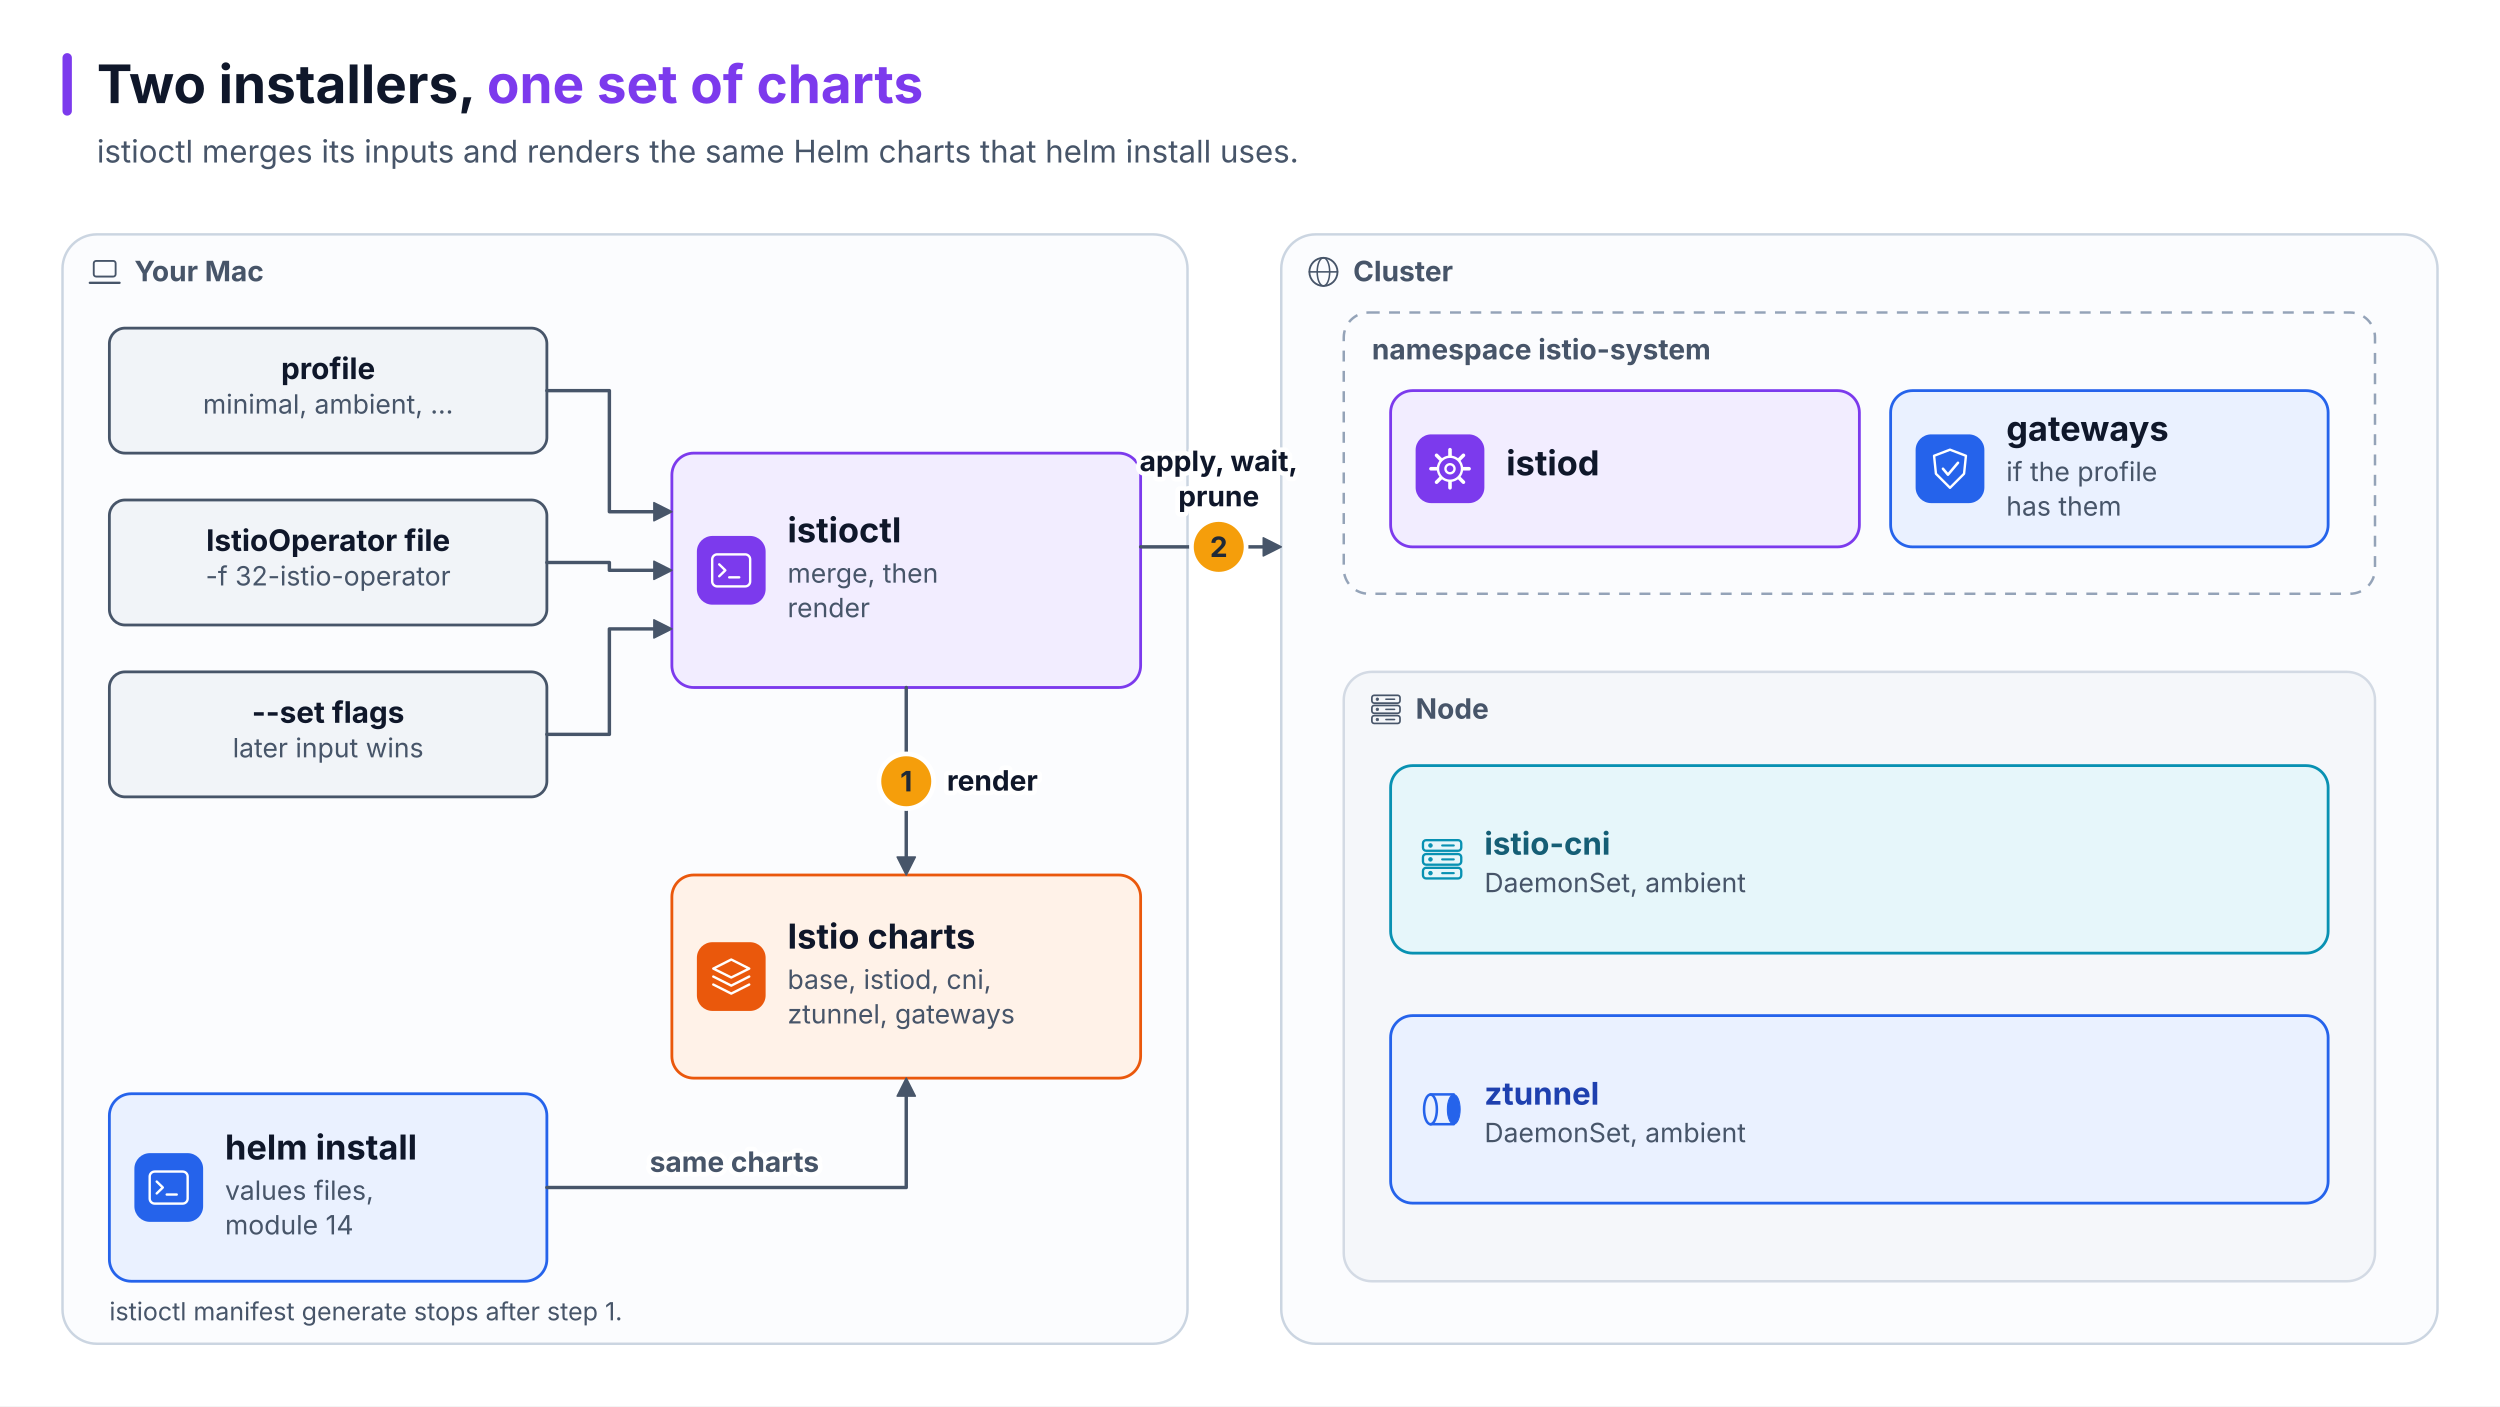
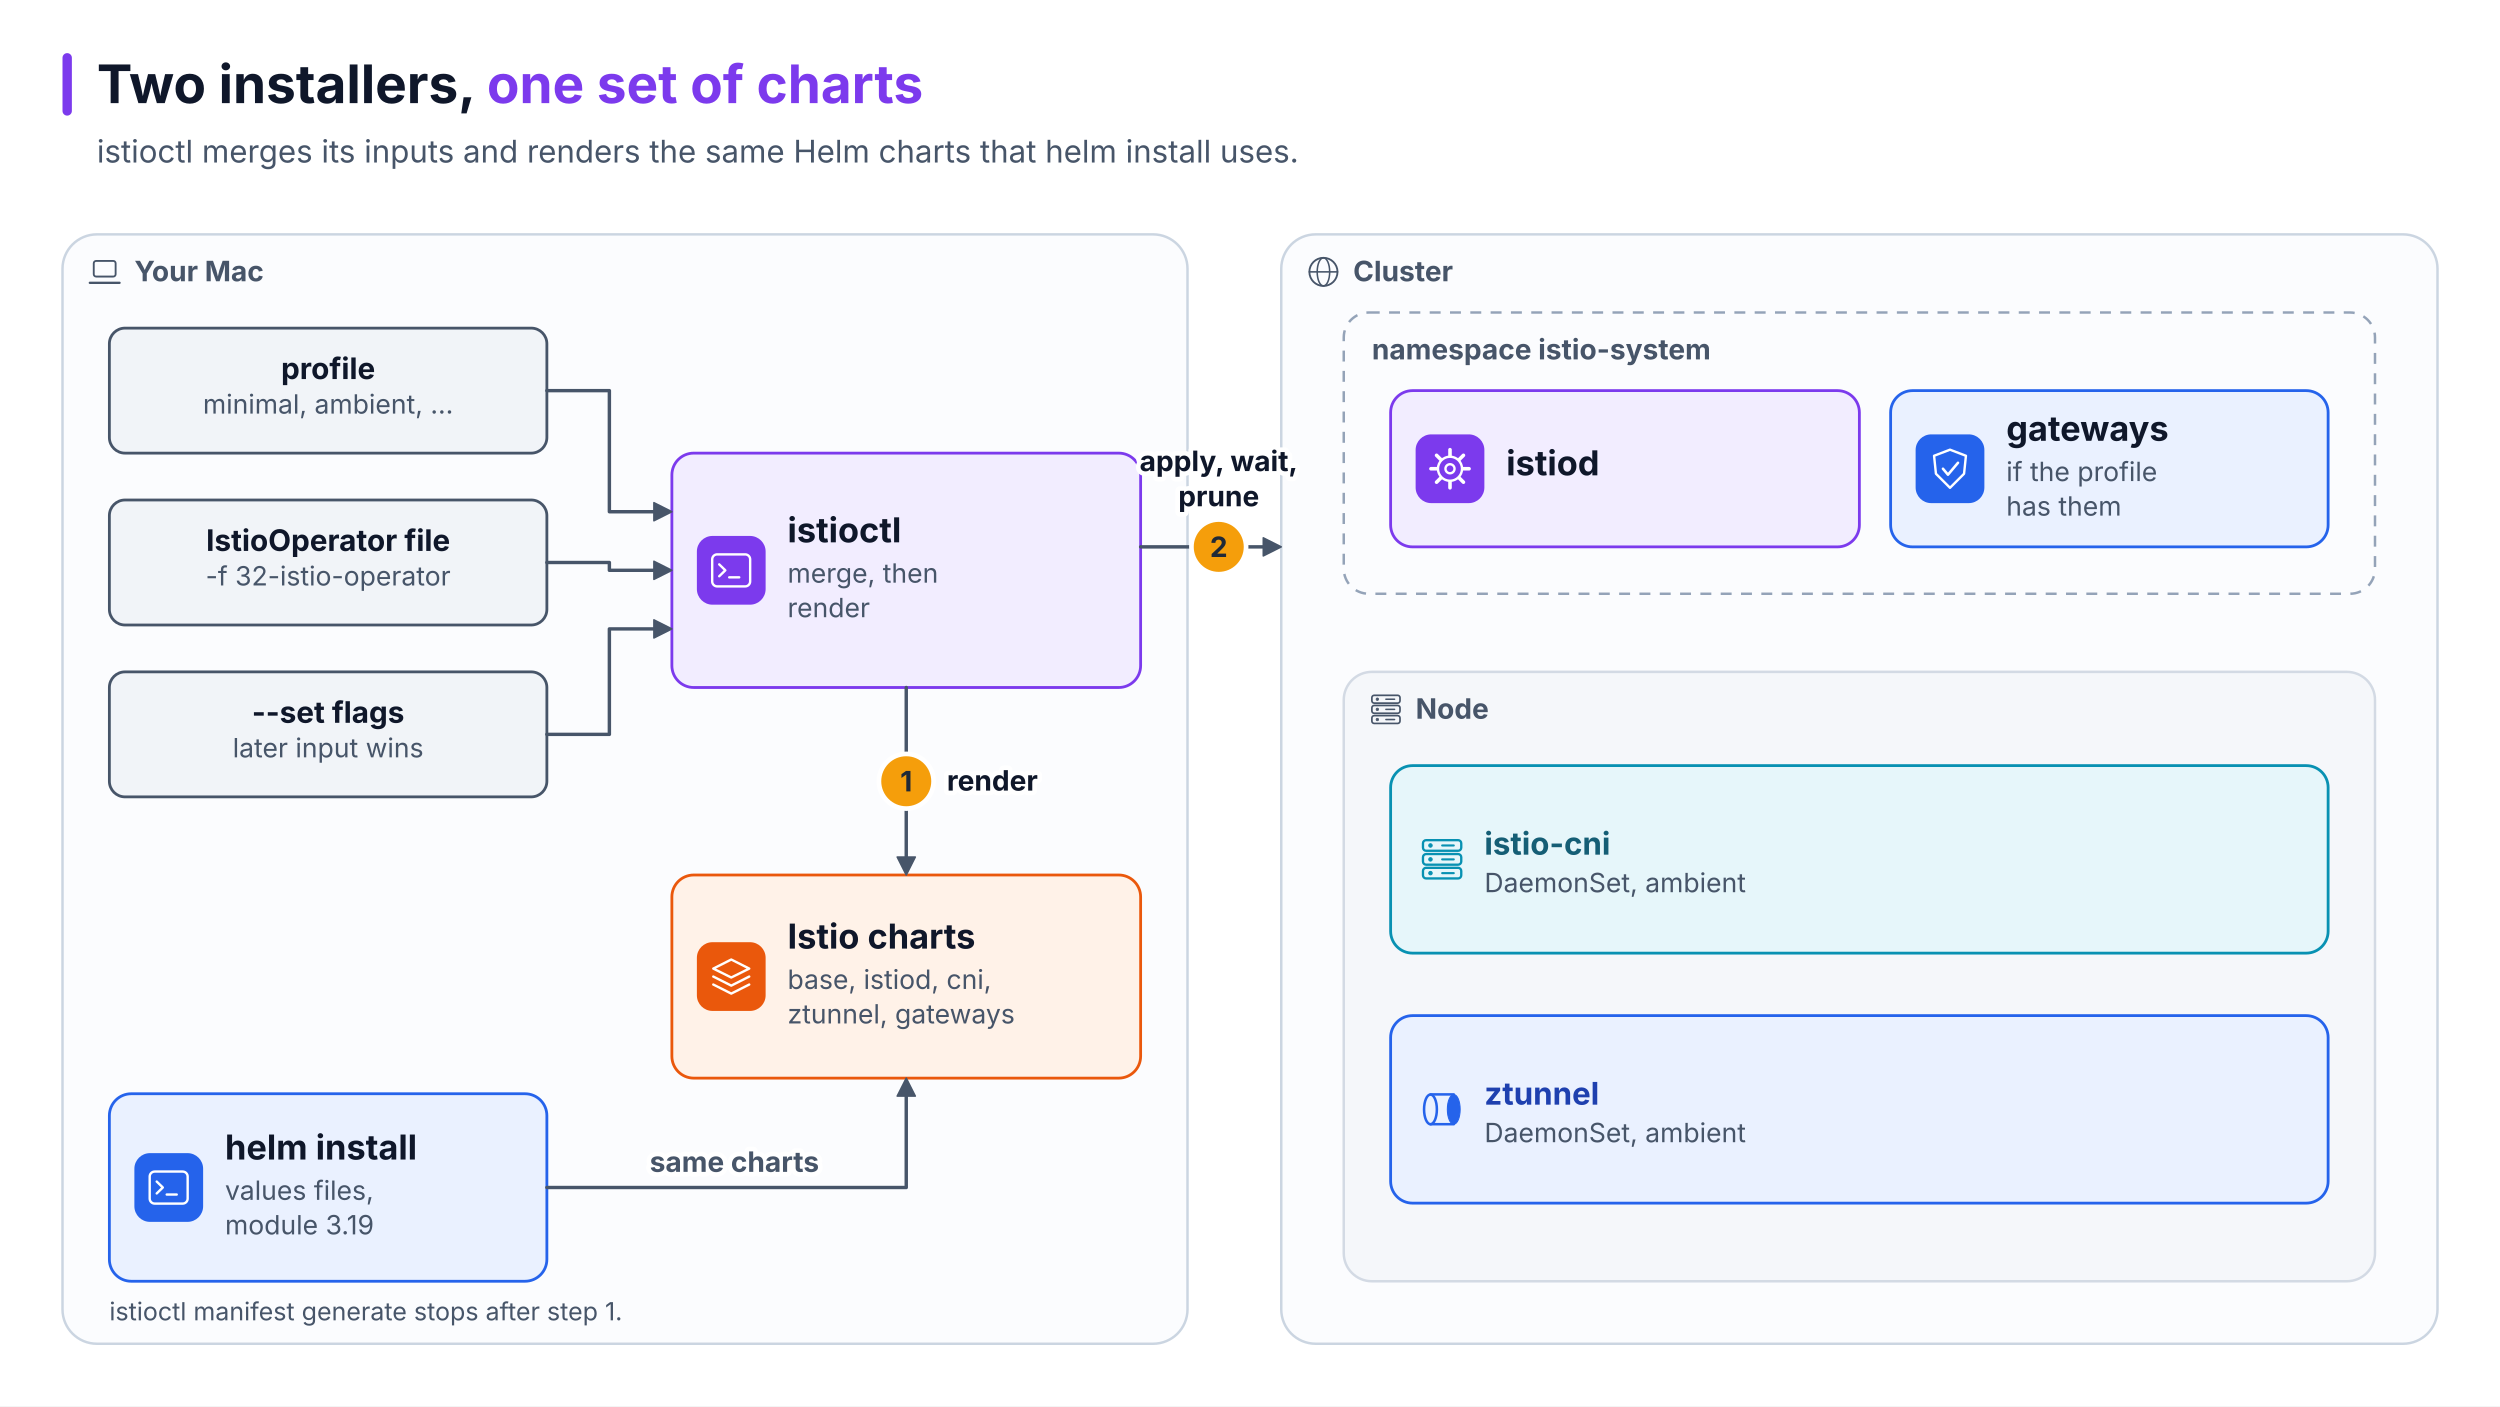
<svg xmlns="http://www.w3.org/2000/svg" width="1600" height="900" viewBox="0 0 1600 900" font-family="Inter, -apple-system, 'Segoe UI', Helvetica, Arial, sans-serif">
  <rect width="1600" height="900" fill="#ffffff" />
  <rect x="40.0" y="34.0" width="6.0" height="40.0" rx="3.0" fill="#7c3aed" stroke="none" />
  <text x="62" y="66" font-size="34" font-weight="700" fill="#0f172a">Two installers, <tspan fill="#7c3aed">one set of charts</tspan>
  </text>
  <text x="62.0" y="104.0" font-size="20.0" fill="#475569" text-anchor="start">istioctl merges its inputs and renders the same Helm charts that helm install uses.</text>
  <rect x="40.0" y="150.0" width="720.0" height="710.0" rx="22.0" fill="#fbfcfe" stroke="#cbd5e1" stroke-width="1.6" />
  <rect x="60.0" y="167.0" width="14.0" height="10.0" rx="1.5" fill="none" stroke="#475569" stroke-width="1.2" />
  <polyline points="57.5,181.0 76.5,181.0" fill="none" stroke="#475569" stroke-width="1.50" stroke-linecap="round" stroke-linejoin="round" />
  <text x="86.0" y="180.0" font-size="18.0" fill="#475569" font-weight="700" text-anchor="start">Your Mac</text>
  <rect x="70.0" y="210.0" width="280.0" height="80.0" rx="10.0" fill="#f1f4f8" stroke="#475569" stroke-width="1.8" />
  <text x="210.0" y="242.6" font-size="19.0" fill="#0f172a" font-weight="700" text-anchor="middle">profile</text>
  <text x="210.0" y="264.7" font-size="17.0" fill="#475569" text-anchor="middle">minimal, ambient, ...</text>
  <rect x="70.0" y="320.0" width="280.0" height="80.0" rx="10.0" fill="#f1f4f8" stroke="#475569" stroke-width="1.8" />
  <text x="210.0" y="352.6" font-size="19.0" fill="#0f172a" font-weight="700" text-anchor="middle">IstioOperator file</text>
  <text x="210.0" y="374.7" font-size="17.0" fill="#475569" text-anchor="middle">-f 32-istio-operator</text>
  <rect x="70.0" y="430.0" width="280.0" height="80.0" rx="10.0" fill="#f1f4f8" stroke="#475569" stroke-width="1.8" />
  <text x="210.0" y="462.6" font-size="19.0" fill="#0f172a" font-weight="700" text-anchor="middle">--set flags</text>
  <text x="210.0" y="484.7" font-size="17.0" fill="#475569" text-anchor="middle">later input wins</text>
  <rect x="430.0" y="290.0" width="300.0" height="150.0" rx="14.0" fill="#f2edff" stroke="#7c3aed" stroke-width="1.8" />
  <rect x="446.0" y="343.0" width="44.0" height="44.0" rx="10.0" fill="#7c3aed" stroke="none" />
  <rect x="455.8" y="354.8" width="24.3" height="20.5" rx="3.2" fill="none" stroke="#ffffff" stroke-width="1.536" />
  <polyline points="460.3,361.2 464.2,365.0 460.3,368.8" fill="none" stroke="#ffffff" stroke-width="1.54" stroke-linecap="round" stroke-linejoin="round" />
  <polyline points="466.7,369.5 473.1,369.5" fill="none" stroke="#ffffff" stroke-width="1.54" stroke-linecap="round" stroke-linejoin="round" />
  <text x="504.0" y="347.1" font-size="22.0" fill="#0f172a" font-weight="700" text-anchor="start">istioctl</text>
  <text x="504.0" y="372.9" font-size="17.0" fill="#475569" text-anchor="start">merge, then</text>
  <text x="504.0" y="395.0" font-size="17.0" fill="#475569" text-anchor="start">render</text>
  <polyline points="350.0,250.0 390.0,250.0 390.0,327.5 420.5,327.5" fill="none" stroke="#475569" stroke-width="2.20" stroke-linecap="round" stroke-linejoin="round" />
  <polygon points="430.0,327.5 418.5,333.3 418.5,321.7" fill="#475569" stroke="#475569" stroke-width="1" stroke-linejoin="round" />
  <polyline points="350.0,360.0 390.0,360.0 390.0,365.0 420.5,365.0" fill="none" stroke="#475569" stroke-width="2.20" stroke-linecap="round" stroke-linejoin="round" />
  <polygon points="430.0,365.0 418.5,370.8 418.5,359.2" fill="#475569" stroke="#475569" stroke-width="1" stroke-linejoin="round" />
  <polyline points="350.0,470.0 390.0,470.0 390.0,402.5 420.5,402.5" fill="none" stroke="#475569" stroke-width="2.20" stroke-linecap="round" stroke-linejoin="round" />
  <polygon points="430.0,402.5 418.5,408.3 418.5,396.7" fill="#475569" stroke="#475569" stroke-width="1" stroke-linejoin="round" />
  <rect x="430.0" y="560.0" width="300.0" height="130.0" rx="14.0" fill="#fff2e8" stroke="#ea580c" stroke-width="1.8" />
  <rect x="446.0" y="603.0" width="44.0" height="44.0" rx="10.0" fill="#ea580c" stroke="none" />
  <polygon points="468.0,614.1 479.5,619.9 468.0,625.6 456.5,619.9" fill="none" stroke="#ffffff" stroke-width="1.54" stroke-linejoin="round" />
  <polyline points="456.5,625.0 468.0,630.8 479.5,625.0" fill="none" stroke="#ffffff" stroke-width="1.54" stroke-linecap="round" stroke-linejoin="round" />
  <polyline points="456.5,630.1 468.0,635.9 479.5,630.1" fill="none" stroke="#ffffff" stroke-width="1.54" stroke-linecap="round" stroke-linejoin="round" />
  <text x="504.0" y="607.1" font-size="22.0" fill="#0f172a" font-weight="700" text-anchor="start">Istio charts</text>
  <text x="504.0" y="632.9" font-size="17.0" fill="#475569" text-anchor="start">base, istiod, cni,</text>
  <text x="504.0" y="655.0" font-size="17.0" fill="#475569" text-anchor="start">ztunnel, gateways</text>
  <polyline points="580.0,440.0 580.0,550.5" fill="none" stroke="#475569" stroke-width="2.20" stroke-linecap="round" stroke-linejoin="round" />
  <polygon points="580.0,560.0 574.2,548.5 585.8,548.5" fill="#475569" stroke="#475569" stroke-width="1" stroke-linejoin="round" />
  <ellipse cx="580.0" cy="500.0" rx="19.0" ry="19.0" fill="#ffffff" stroke="none" />
  <ellipse cx="580.0" cy="500.0" rx="16.0" ry="16.0" fill="#f59e0b" stroke="none" />
  <text x="580.0" y="506.5" font-size="18.0" fill="#1f2937" font-weight="700" text-anchor="middle">1</text>
  <text x="606.0" y="506.0" font-size="18.0" fill="#0f172a" font-weight="700" stroke="#ffffff" stroke-width="6" stroke-linejoin="round" paint-order="stroke" text-anchor="start">render</text>
  <rect x="70.0" y="700.0" width="280.0" height="120.0" rx="14.0" fill="#eaf1ff" stroke="#2563eb" stroke-width="1.8" />
  <rect x="86.0" y="738.0" width="44.0" height="44.0" rx="10.0" fill="#2563eb" stroke="none" />
  <rect x="95.8" y="749.8" width="24.3" height="20.5" rx="3.2" fill="none" stroke="#ffffff" stroke-width="1.536" />
  <polyline points="100.3,756.2 104.2,760.0 100.3,763.8" fill="none" stroke="#ffffff" stroke-width="1.54" stroke-linecap="round" stroke-linejoin="round" />
  <polyline points="106.7,764.5 113.1,764.5" fill="none" stroke="#ffffff" stroke-width="1.54" stroke-linecap="round" stroke-linejoin="round" />
  <text x="144.0" y="742.1" font-size="22.0" fill="#0f172a" font-weight="700" text-anchor="start">helm install</text>
  <text x="144.0" y="767.9" font-size="17.0" fill="#475569" text-anchor="start">values files,</text>
-   <text x="144.0" y="790.0" font-size="17.0" fill="#475569" text-anchor="start">module 14</text>
+   <text x="144.0" y="790.0" font-size="17.0" fill="#475569" text-anchor="start">module 3.19</text>
  <polyline points="350.0,760.0 580.0,760.0 580.0,699.5" fill="none" stroke="#475569" stroke-width="2.20" stroke-linecap="round" stroke-linejoin="round" />
  <polygon points="580.0,690.0 585.8,701.5 574.2,701.5" fill="#475569" stroke="#475569" stroke-width="1" stroke-linejoin="round" />
  <text x="470.0" y="750.0" font-size="18.0" fill="#475569" font-weight="700" stroke="#ffffff" stroke-width="6" stroke-linejoin="round" paint-order="stroke" text-anchor="middle">same charts</text>
  <rect x="820.0" y="150.0" width="740.0" height="710.0" rx="22.0" fill="#fbfcfe" stroke="#cbd5e1" stroke-width="1.6" />
  <ellipse cx="847.0" cy="174.0" rx="9.0" ry="9.0" fill="none" stroke="#475569" stroke-width="1.20" />
  <ellipse cx="847.0" cy="174.0" rx="4.0" ry="9.0" fill="none" stroke="#475569" stroke-width="1.00" />
  <polyline points="838.0,174.0 856.0,174.0" fill="none" stroke="#475569" stroke-width="1.00" stroke-linecap="round" stroke-linejoin="round" />
  <text x="866.0" y="180.0" font-size="18.0" fill="#475569" font-weight="700" text-anchor="start">Cluster</text>
  <rect x="860.0" y="200.0" width="660.0" height="180.0" rx="16.0" fill="none" stroke="#94a3b8" stroke-width="1.6" stroke-dasharray="7 6" />
  <text x="878.0" y="230.0" font-size="18.0" fill="#475569" font-weight="700" text-anchor="start">namespace istio-system</text>
  <rect x="890.0" y="250.0" width="300.0" height="100.0" rx="14.0" fill="#f2edff" stroke="#7c3aed" stroke-width="1.8" />
  <rect x="906.0" y="278.0" width="44.0" height="44.0" rx="10.0" fill="#7c3aed" stroke="none" />
  <polyline points="928.0,287.8 928.0,292.3" fill="none" stroke="#ffffff" stroke-width="2.30" stroke-linecap="round" stroke-linejoin="round" />
  <polyline points="928.0,307.7 928.0,312.2" fill="none" stroke="#ffffff" stroke-width="2.30" stroke-linecap="round" stroke-linejoin="round" />
  <polyline points="915.8,300.0 920.3,300.0" fill="none" stroke="#ffffff" stroke-width="2.30" stroke-linecap="round" stroke-linejoin="round" />
  <polyline points="935.7,300.0 940.2,300.0" fill="none" stroke="#ffffff" stroke-width="2.30" stroke-linecap="round" stroke-linejoin="round" />
  <polyline points="919.4,291.4 922.6,294.6" fill="none" stroke="#ffffff" stroke-width="2.30" stroke-linecap="round" stroke-linejoin="round" />
  <polyline points="933.4,305.4 936.6,308.6" fill="none" stroke="#ffffff" stroke-width="2.30" stroke-linecap="round" stroke-linejoin="round" />
  <polyline points="936.6,291.4 933.4,294.6" fill="none" stroke="#ffffff" stroke-width="2.30" stroke-linecap="round" stroke-linejoin="round" />
  <polyline points="919.4,308.6 922.6,305.4" fill="none" stroke="#ffffff" stroke-width="2.30" stroke-linecap="round" stroke-linejoin="round" />
  <ellipse cx="928.0" cy="300.0" rx="7.7" ry="7.7" fill="#7c3aed" stroke="#ffffff" stroke-width="1.54" />
  <ellipse cx="928.0" cy="300.0" rx="2.9" ry="2.9" fill="none" stroke="#ffffff" stroke-width="1.54" />
  <text x="964.0" y="304.2" font-size="22.0" fill="#0f172a" font-weight="700" text-anchor="start">istiod</text>
  <rect x="1210.0" y="250.0" width="280.0" height="100.0" rx="14.0" fill="#eaf1ff" stroke="#2563eb" stroke-width="1.8" />
  <rect x="1226.0" y="278.0" width="44.0" height="44.0" rx="10.0" fill="#2563eb" stroke="none" />
  <polygon points="1248.0,287.8 1258.2,291.7 1257.0,303.2 1248.0,312.2 1239.0,303.2 1237.8,291.7" fill="none" stroke="#ffffff" stroke-width="1.54" stroke-linejoin="round" />
  <polyline points="1243.5,300.0 1246.7,303.8 1253.1,296.2" fill="none" stroke="#ffffff" stroke-width="1.66" stroke-linecap="round" stroke-linejoin="round" />
  <text x="1284.0" y="282.1" font-size="22.0" fill="#0f172a" font-weight="700" text-anchor="start">gateways</text>
  <text x="1284.0" y="307.9" font-size="17.0" fill="#475569" text-anchor="start">if the profile</text>
  <text x="1284.0" y="330.0" font-size="17.0" fill="#475569" text-anchor="start">has them</text>
  <rect x="860.0" y="430.0" width="660.0" height="390.0" rx="18.0" fill="#f5f7fa" stroke="#d3dae4" stroke-width="1.6" />
  <rect x="878.0" y="445.0" width="18.0" height="5.0" rx="1.5" fill="none" stroke="#475569" stroke-width="1.1" />
  <ellipse cx="881.5" cy="447.5" rx="0.8" ry="0.8" fill="#475569" stroke="#475569" stroke-width="0.50" />
  <polyline points="887.0,447.5 892.5,447.5" fill="none" stroke="#475569" stroke-width="1.00" stroke-linecap="round" stroke-linejoin="round" />
  <rect x="878.0" y="451.5" width="18.0" height="5.0" rx="1.5" fill="none" stroke="#475569" stroke-width="1.1" />
  <ellipse cx="881.5" cy="454.0" rx="0.8" ry="0.8" fill="#475569" stroke="#475569" stroke-width="0.50" />
  <polyline points="887.0,454.0 892.5,454.0" fill="none" stroke="#475569" stroke-width="1.00" stroke-linecap="round" stroke-linejoin="round" />
  <rect x="878.0" y="458.0" width="18.0" height="5.0" rx="1.5" fill="none" stroke="#475569" stroke-width="1.1" />
  <ellipse cx="881.5" cy="460.5" rx="0.8" ry="0.8" fill="#475569" stroke="#475569" stroke-width="0.50" />
  <polyline points="887.0,460.5 892.5,460.5" fill="none" stroke="#475569" stroke-width="1.00" stroke-linecap="round" stroke-linejoin="round" />
  <text x="906.0" y="460.0" font-size="18.0" fill="#475569" font-weight="700" text-anchor="start">Node</text>
  <rect x="890.0" y="490.0" width="600.0" height="120.0" rx="14.0" fill="#e6f6fa" stroke="#0891b2" stroke-width="1.8" />
  <rect x="910.7" y="537.7" width="24.5" height="6.8" rx="2.0" fill="none" stroke="#0891b2" stroke-width="1.496" />
  <ellipse cx="915.5" cy="541.1" rx="1.1" ry="1.1" fill="#0891b2" stroke="#0891b2" stroke-width="0.68" />
  <polyline points="923.0,541.1 930.4,541.1" fill="none" stroke="#0891b2" stroke-width="1.36" stroke-linecap="round" stroke-linejoin="round" />
  <rect x="910.7" y="546.6" width="24.5" height="6.8" rx="2.0" fill="none" stroke="#0891b2" stroke-width="1.496" />
  <ellipse cx="915.5" cy="550.0" rx="1.1" ry="1.1" fill="#0891b2" stroke="#0891b2" stroke-width="0.68" />
  <polyline points="923.0,550.0 930.4,550.0" fill="none" stroke="#0891b2" stroke-width="1.36" stroke-linecap="round" stroke-linejoin="round" />
  <rect x="910.7" y="555.4" width="24.5" height="6.8" rx="2.0" fill="none" stroke="#0891b2" stroke-width="1.496" />
  <ellipse cx="915.5" cy="558.8" rx="1.1" ry="1.1" fill="#0891b2" stroke="#0891b2" stroke-width="0.68" />
  <polyline points="923.0,558.8 930.4,558.8" fill="none" stroke="#0891b2" stroke-width="1.36" stroke-linecap="round" stroke-linejoin="round" />
  <text x="950.0" y="547.0" font-size="20.0" fill="#155e75" font-weight="700" text-anchor="start">istio-cni</text>
  <text x="950.0" y="571.0" font-size="17.0" fill="#475569" text-anchor="start">DaemonSet, ambient</text>
  <rect x="890.0" y="650.0" width="600.0" height="120.0" rx="14.0" fill="#eaf1ff" stroke="#2563eb" stroke-width="1.8" />
  <ellipse cx="915.5" cy="710.0" rx="4.1" ry="9.5" fill="none" stroke="#2563eb" stroke-width="1.63" />
  <polyline points="915.5,700.4 930.4,700.4" fill="none" stroke="#2563eb" stroke-width="1.63" stroke-linecap="round" stroke-linejoin="round" />
  <polyline points="915.5,719.5 930.4,719.5" fill="none" stroke="#2563eb" stroke-width="1.63" stroke-linecap="round" stroke-linejoin="round" />
  <ellipse cx="930.4" cy="710.0" rx="4.1" ry="9.5" fill="#2563eb" stroke="#2563eb" stroke-width="0.68" />
  <text x="950.0" y="707.0" font-size="20.0" fill="#1e40af" font-weight="700" text-anchor="start">ztunnel</text>
  <text x="950.0" y="731.0" font-size="17.0" fill="#475569" text-anchor="start">DaemonSet, ambient</text>
  <polyline points="730.0,350.0 810.5,350.0" fill="none" stroke="#475569" stroke-width="2.20" stroke-linecap="round" stroke-linejoin="round" />
  <polygon points="820.0,350.0 808.5,355.8 808.5,344.2" fill="#475569" stroke="#475569" stroke-width="1" stroke-linejoin="round" />
  <ellipse cx="780.0" cy="350.0" rx="19.0" ry="19.0" fill="#ffffff" stroke="none" />
  <ellipse cx="780.0" cy="350.0" rx="16.0" ry="16.0" fill="#f59e0b" stroke="none" />
  <text x="780.0" y="356.5" font-size="18.0" fill="#1f2937" font-weight="700" text-anchor="middle">2</text>
  <text x="780.0" y="301.5" font-size="18.0" fill="#0f172a" font-weight="700" stroke="#ffffff" stroke-width="6" stroke-linejoin="round" paint-order="stroke" text-anchor="middle">apply, wait,</text>
  <text x="780.0" y="324.0" font-size="18.0" fill="#0f172a" font-weight="700" stroke="#ffffff" stroke-width="6" stroke-linejoin="round" paint-order="stroke" text-anchor="middle">prune</text>
  <text x="70.0" y="845.0" font-size="16.0" fill="#475569" text-anchor="start">istioctl manifest generate stops after step 1.</text>
</svg>
